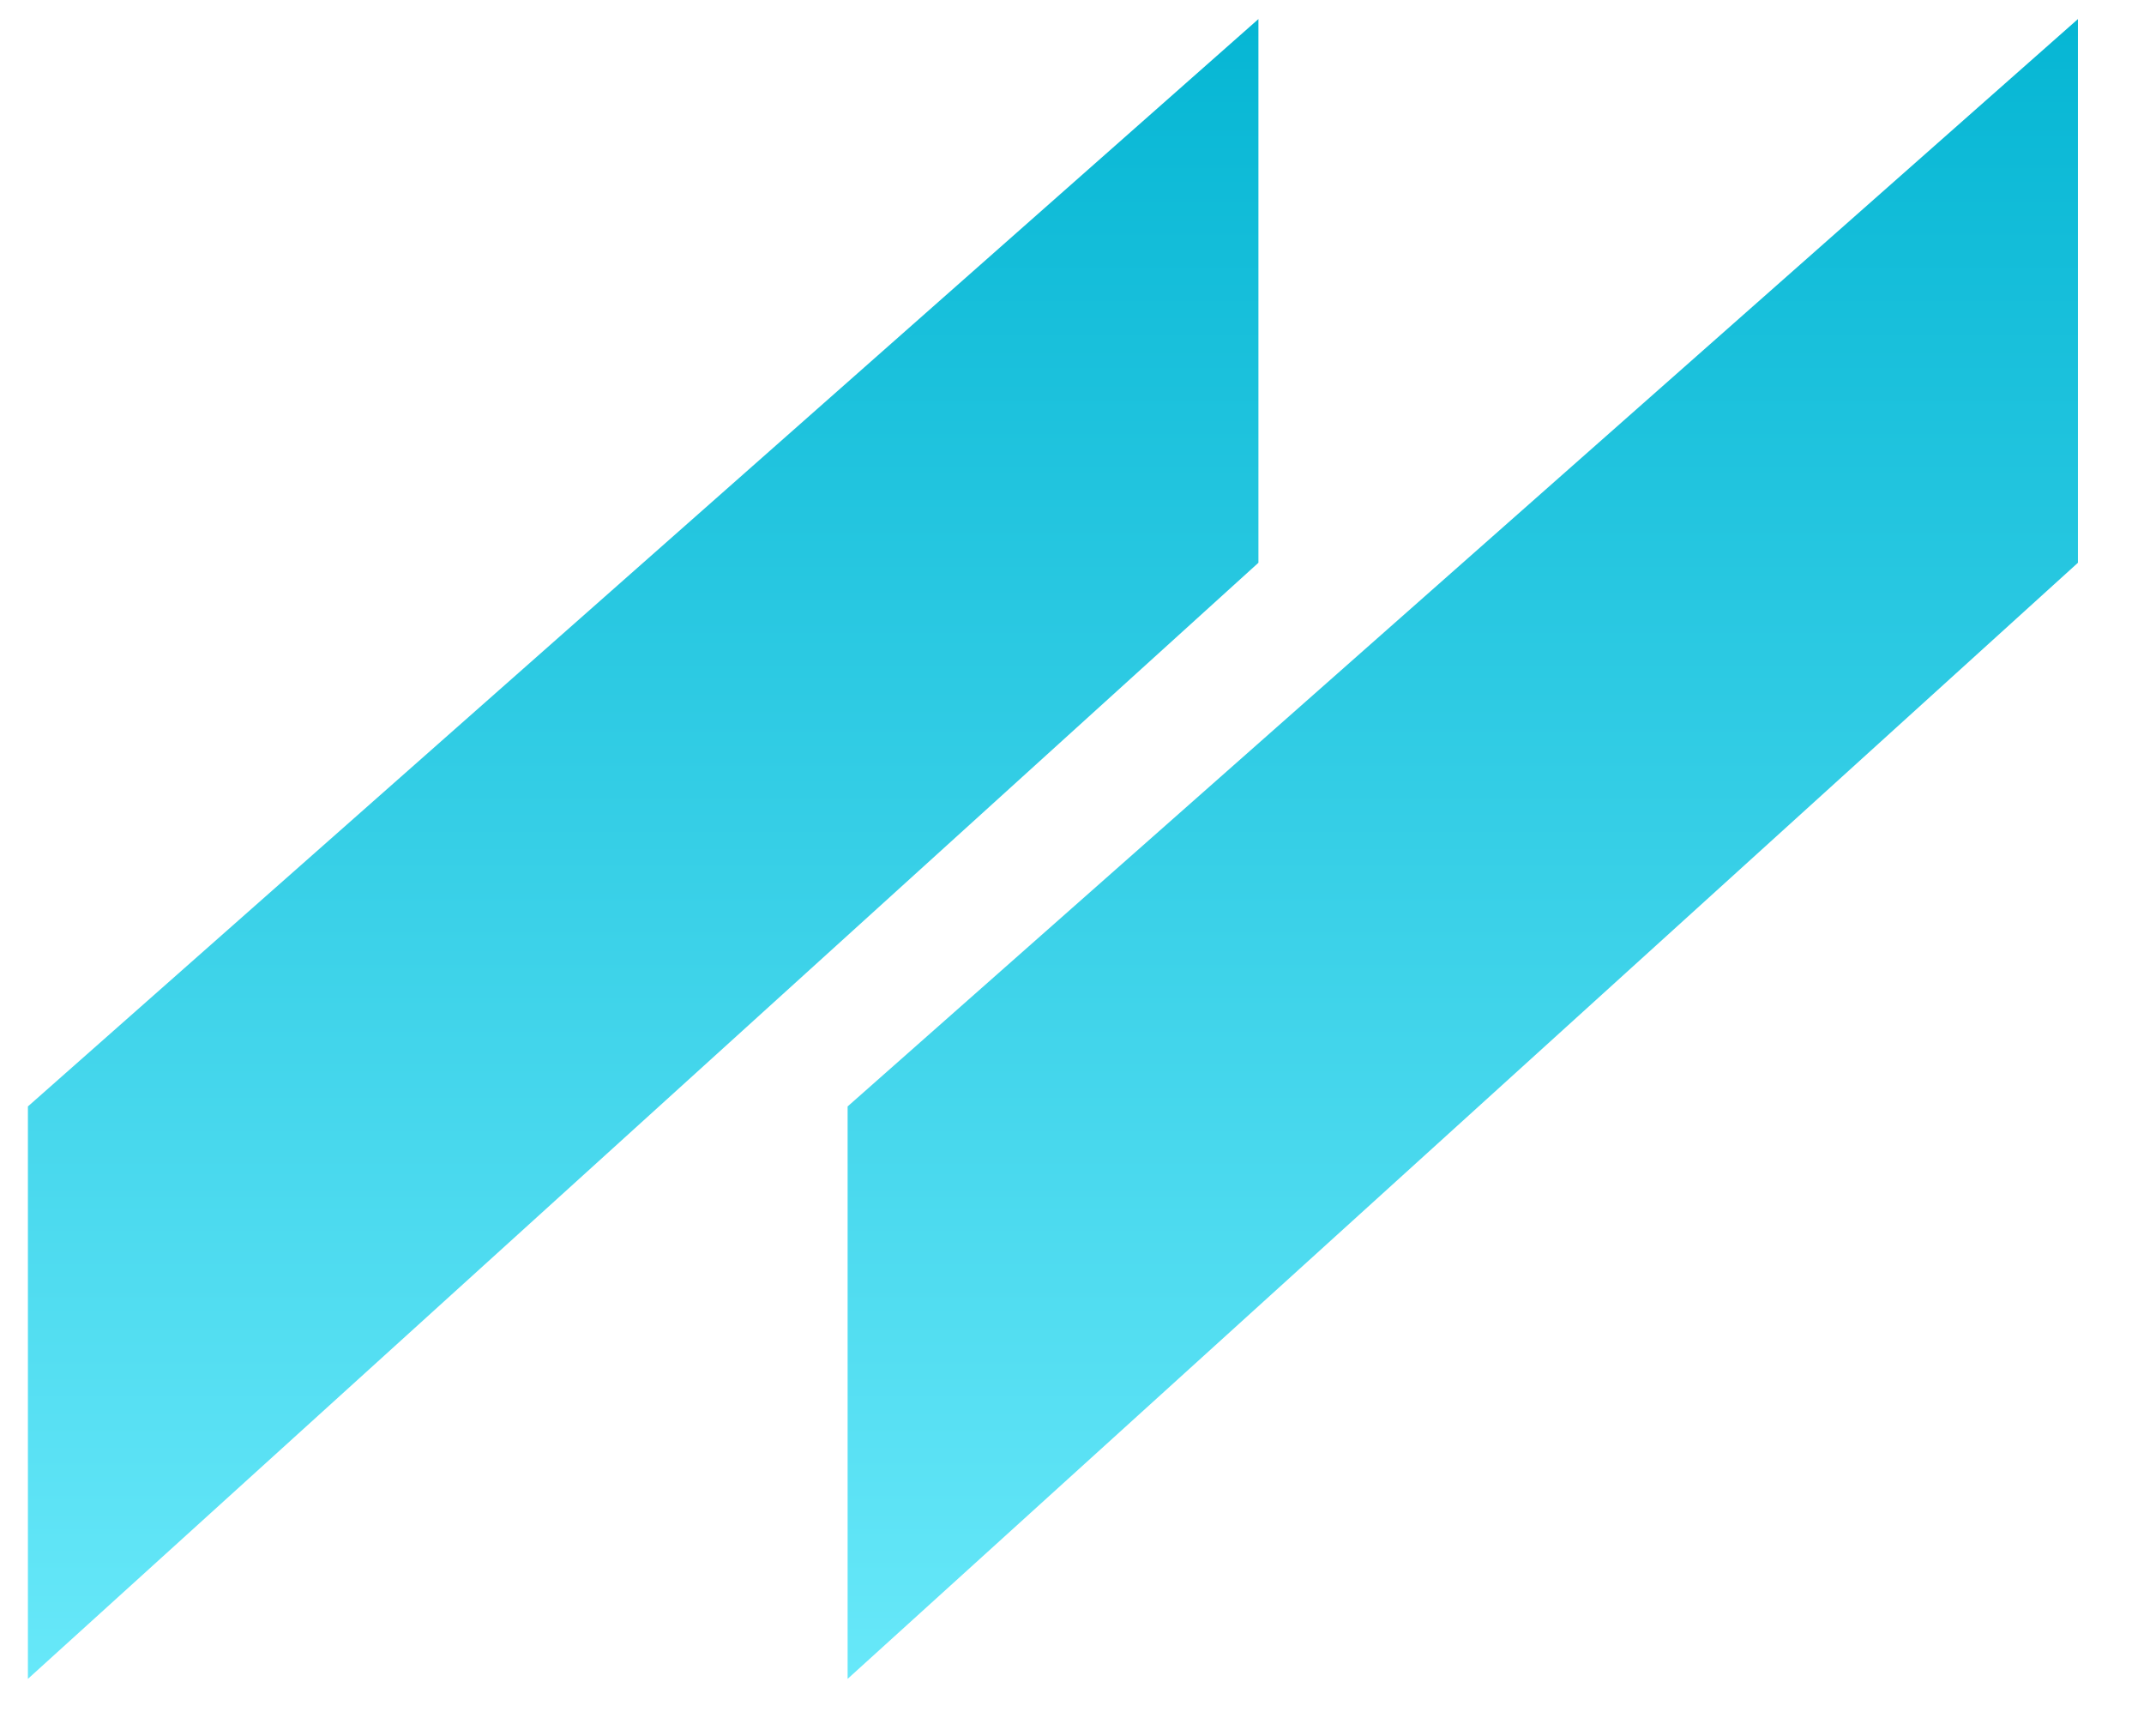
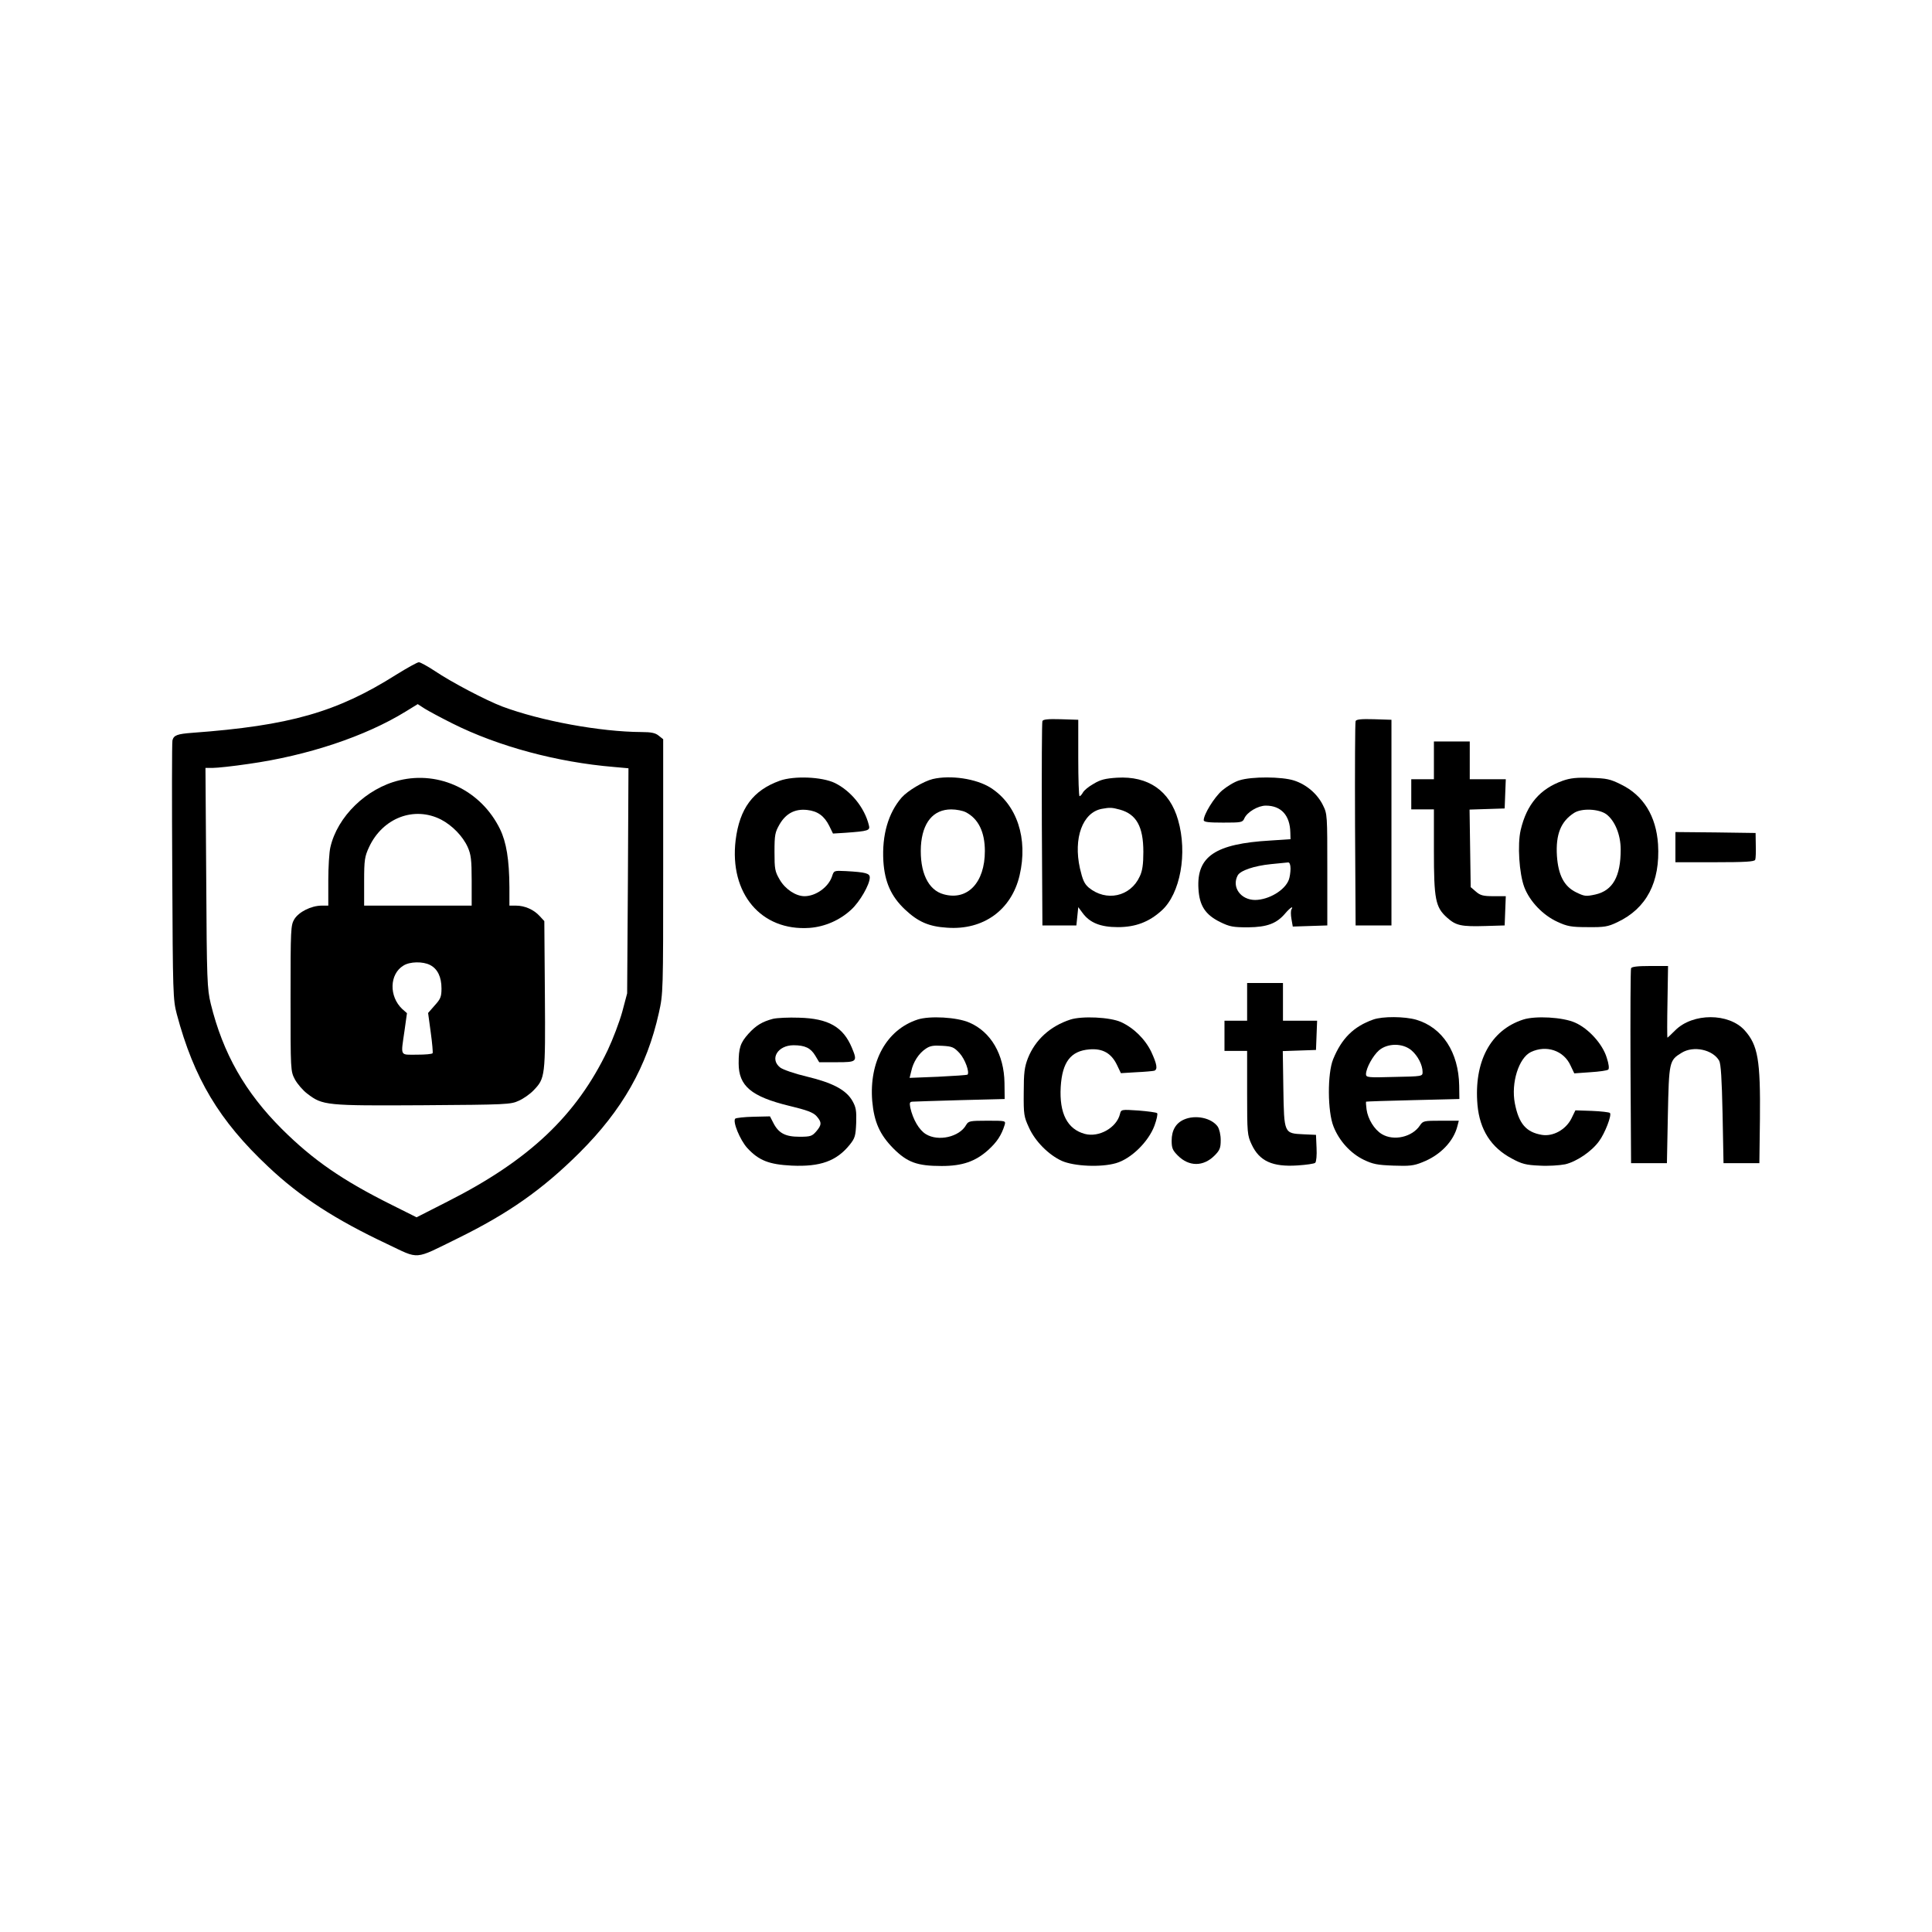
- <svg xmlns="http://www.w3.org/2000/svg" xmlns:xlink="http://www.w3.org/1999/xlink" version="1.1" preserveAspectRatio="xMidYMid meet" viewBox="344.564 330.278 111.737 91.218" width="53.87" height="43.61">
-   <defs>
-     <path d="M453.3 331.28L453.3 359.85L388.64 418.5L388.64 388.42L453.3 331.28Z" id="aFZf6T5ED" />
-     <linearGradient id="gradientb2ThqnP5Op" gradientUnits="userSpaceOnUse" x1="420.97" y1="331.28" x2="420.97" y2="418.5">
-       <stop style="stop-color: #06b6d4;stop-opacity: 1" offset="0%" />
-       <stop style="stop-color: #67e8f9;stop-opacity: 1" offset="100%" />
-     </linearGradient>
-     <path d="M410.23 331.28L410.23 359.85L345.56 418.5L345.56 388.42L410.23 331.28Z" id="a9fehgwfM" />
-     <linearGradient id="gradientk1wNV9Ostb" gradientUnits="userSpaceOnUse" x1="377.89" y1="331.28" x2="377.89" y2="418.5">
-       <stop style="stop-color: #06b6d4;stop-opacity: 1" offset="0%" />
-       <stop style="stop-color: #67e8f9;stop-opacity: 1" offset="100%" />
-     </linearGradient>
-   </defs>
-   <g>
-     <g>
-       <use xlink:href="#aFZf6T5ED" opacity="1" fill="url(#gradientb2ThqnP5Op)" />
-     </g>
-     <g>
-       <use xlink:href="#a9fehgwfM" opacity="1" fill="url(#gradientk1wNV9Ostb)" />
-     </g>
+ <svg xmlns="http://www.w3.org/2000/svg" version="1.0" width="1024pt" height="1024pt" viewBox="0 0 1024 1024" preserveAspectRatio="xMidYMid meet">
+   <g transform="translate(0,1024) scale(0.1,-0.1)" fill="#000000" stroke="none">
+     <path d="M2100 6664 c-315 -199 -564 -270 -1080 -308 -81 -6 -99 -13 -106 -40 -3 -12 -3 -325 -1 -696 3 -651 4 -678 24 -755 91 -341 225 -565 485 -809 168 -159 355 -280 631 -410 173 -82 138 -85 372 30 269 132 450 259 646 454 228 227 358 457 421 741 23 103 23 111 23 777 l0 674 -24 19 c-17 14 -39 19 -90 19 -220 1 -534 59 -738 135 -87 33 -270 129 -359 189 -38 25 -76 46 -84 46 -8 0 -62 -30 -120 -66z m297 -258 c243 -122 556 -206 856 -231 l78 -7 -3 -596 -4 -597 -26 -98 c-15 -54 -50 -146 -77 -203 -166 -347 -417 -584 -850 -803 l-163 -83 -132 66 c-261 130 -416 237 -582 402 -195 195 -312 400 -377 664 -19 80 -21 119 -24 668 l-4 582 40 0 c23 0 107 9 188 21 313 44 619 146 832 277 l65 40 37 -24 c21 -13 86 -48 146 -78z" />
+     <path d="M2116 6104 c-174 -42 -328 -192 -365 -355 -6 -24 -11 -104 -11 -176 l0 -133 -37 0 c-54 -1 -119 -33 -143 -72 -19 -32 -20 -50 -20 -419 0 -385 0 -386 23 -430 13 -24 43 -59 66 -76 81 -62 98 -64 612 -61 447 3 466 4 509 24 25 11 60 36 77 54 63 65 64 73 61 507 l-3 391 -25 27 c-31 34 -79 55 -125 55 l-35 0 0 98 c-1 146 -16 238 -50 308 -100 204 -320 310 -534 258z m222 -208 c59 -31 115 -88 141 -146 17 -38 21 -66 21 -177 l0 -133 -285 0 -285 0 0 128 c0 115 3 132 26 182 72 155 239 219 382 146z m-58 -771 c39 -20 60 -63 60 -124 0 -44 -5 -56 -36 -90 l-35 -40 14 -103 c8 -57 12 -106 10 -110 -2 -5 -40 -8 -84 -8 -91 0 -85 -12 -65 127 l13 93 -25 22 c-71 67 -68 185 6 230 34 22 104 23 142 3z" />
+     <path d="M5525 6418 c-3 -7 -4 -254 -3 -548 l3 -535 90 0 90 0 5 48 5 49 23 -31 c38 -52 95 -75 187 -75 93 0 165 27 232 88 99 89 138 304 87 480 -44 155 -158 234 -324 224 -61 -4 -87 -10 -123 -32 -26 -14 -51 -35 -57 -46 -6 -11 -14 -20 -18 -20 -4 0 -7 91 -7 203 l0 202 -93 3 c-68 2 -94 -1 -97 -10z m410 -469 c88 -24 125 -90 125 -224 0 -66 -5 -101 -19 -130 -49 -108 -178 -136 -271 -59 -23 20 -32 41 -46 101 -36 161 14 297 116 316 43 8 54 7 95 -4z" />
+     <path d="M7185 6418 c-3 -7 -4 -254 -3 -548 l3 -535 95 0 95 0 0 545 0 545 -93 3 c-68 2 -94 -1 -97 -10z" />
+     <path d="M7600 6210 l0 -100 -60 0 -60 0 0 -80 0 -80 60 0 60 0 0 -218 c0 -258 8 -300 69 -355 48 -43 75 -49 206 -45 l100 3 3 78 3 77 -65 0 c-54 0 -70 4 -93 24 l-28 24 -3 206 -3 205 93 3 93 3 3 78 3 77 -96 0 -95 0 0 100 0 100 -95 0 -95 0 0 -100z" />
+     <path d="M4133 6102 c-142 -51 -213 -147 -234 -315 -34 -282 135 -483 392 -465 81 6 161 41 221 97 45 41 98 133 98 170 0 22 -20 28 -127 34 -63 3 -63 3 -73 -28 -19 -57 -86 -105 -146 -105 -46 0 -102 37 -131 87 -26 44 -28 57 -28 148 0 91 3 104 27 146 34 58 82 83 146 76 56 -6 91 -32 117 -84 l20 -41 65 4 c124 9 133 12 125 41 -23 93 -95 181 -180 223 -69 33 -216 39 -292 12z" />
+     <path d="M4944 6111 c-49 -12 -133 -62 -165 -98 -71 -82 -105 -199 -97 -337 7 -111 41 -187 114 -256 70 -66 127 -91 224 -97 192 -14 341 94 384 277 46 196 -14 376 -154 465 -76 48 -212 68 -306 46z m175 -176 c66 -34 101 -104 101 -206 0 -167 -92 -264 -218 -229 -83 22 -128 118 -121 256 8 124 65 194 161 194 27 0 62 -7 77 -15z" />
+     <path d="M6569 6104 c-25 -7 -66 -32 -92 -54 -42 -37 -97 -126 -97 -157 0 -10 25 -13 103 -13 96 0 103 1 112 22 15 34 73 68 114 68 81 0 128 -51 130 -142 l1 -36 -107 -7 c-292 -17 -391 -84 -381 -255 5 -90 36 -138 115 -177 51 -25 69 -28 148 -28 101 1 152 20 198 75 24 28 45 42 32 20 -4 -6 -4 -29 0 -51 l7 -40 91 3 92 3 0 295 c0 289 0 296 -23 342 -30 61 -88 110 -153 131 -64 21 -225 22 -290 1z m271 -468 c0 -19 -4 -46 -9 -59 -21 -56 -106 -106 -178 -107 -77 0 -126 68 -93 130 14 26 87 51 177 60 43 4 84 8 91 9 7 0 12 -12 12 -33z" />
+     <path d="M8283 6102 c-121 -43 -191 -125 -223 -261 -18 -77 -8 -231 19 -303 29 -76 99 -149 176 -184 52 -24 73 -28 160 -28 88 -1 107 2 157 26 155 73 228 212 216 413 -10 149 -77 259 -196 317 -58 29 -77 33 -161 35 -74 3 -108 -1 -148 -15z m230 -177 c46 -34 77 -109 77 -188 0 -143 -42 -217 -134 -238 -51 -11 -58 -10 -103 12 -63 31 -94 91 -101 193 -7 114 21 183 92 228 40 25 129 21 169 -7z" />
+     <path d="M8880 5750 l0 -80 209 0 c162 0 210 3 214 13 3 7 4 42 3 77 l-1 65 -212 3 -213 2 0 -80z" />
+     <path d="M8645 5108 c-3 -7 -4 -242 -3 -523 l3 -510 95 0 95 0 5 255 c6 283 7 290 73 330 63 39 165 17 199 -42 9 -17 14 -94 18 -283 l5 -260 95 0 95 0 3 235 c3 310 -10 390 -81 469 -84 93 -275 93 -368 0 -21 -21 -40 -39 -41 -39 -2 0 -2 85 0 190 l3 190 -96 0 c-67 0 -97 -4 -100 -12z" />
+     <path d="M6610 4930 l0 -100 -60 0 -60 0 0 -80 0 -80 60 0 60 0 0 -222 c0 -214 1 -225 24 -274 41 -88 110 -120 244 -111 46 3 88 9 93 14 6 6 9 41 7 79 l-3 69 -66 3 c-104 5 -103 3 -107 243 l-3 198 88 3 88 3 3 78 3 77 -91 0 -90 0 0 100 0 100 -95 0 -95 0 0 -100z" />
+     <path d="M4097 4840 c-57 -15 -90 -35 -130 -79 -43 -48 -52 -75 -52 -157 0 -120 67 -176 267 -225 96 -23 128 -35 146 -55 28 -32 28 -46 -2 -81 -22 -25 -30 -28 -89 -28 -75 0 -111 19 -139 75 l-17 33 -88 -2 c-48 -1 -91 -6 -96 -10 -15 -15 25 -113 64 -156 61 -66 115 -87 235 -93 152 -7 238 24 308 111 28 35 31 47 34 115 2 66 -1 83 -20 117 -34 59 -105 96 -242 129 -64 15 -127 37 -141 48 -57 45 -13 118 71 118 61 0 91 -15 115 -55 l21 -35 94 0 c106 0 110 3 79 77 -46 110 -124 155 -280 159 -55 2 -117 -1 -138 -6z" />
+     <path d="M4863 4836 c-164 -54 -257 -222 -240 -432 10 -111 40 -178 112 -251 74 -74 126 -93 256 -93 110 0 179 24 247 85 46 42 70 78 87 133 6 22 5 22 -93 22 -92 0 -99 -2 -111 -22 -35 -64 -148 -90 -214 -49 -36 22 -68 78 -82 139 -5 27 -4 32 12 33 10 1 124 4 253 8 l235 6 -1 85 c-2 151 -72 271 -186 320 -66 29 -211 37 -275 16z m223 -178 c29 -32 54 -101 42 -114 -3 -2 -73 -7 -156 -11 l-151 -6 9 36 c10 48 40 94 76 118 23 16 41 19 88 16 53 -3 62 -7 92 -39z" />
+     <path d="M5673 4836 c-107 -35 -186 -107 -225 -205 -18 -47 -22 -77 -22 -181 -1 -117 1 -129 28 -187 33 -73 104 -144 174 -176 66 -29 208 -35 287 -12 80 23 172 113 204 199 12 33 18 62 14 66 -4 4 -49 10 -99 14 -91 6 -92 6 -98 -19 -18 -72 -111 -125 -186 -105 -93 25 -136 109 -128 249 8 132 53 191 152 199 70 6 116 -20 146 -82 l21 -44 82 5 c45 2 88 6 95 8 19 7 14 35 -16 100 -33 68 -93 127 -161 158 -58 26 -206 33 -268 13z" />
+     <path d="M7278 4836 c-104 -37 -167 -100 -212 -210 -31 -76 -30 -278 2 -357 30 -76 90 -142 160 -176 48 -23 72 -28 157 -31 84 -3 108 -1 154 18 95 37 166 111 186 193 l7 27 -95 0 c-90 0 -95 -1 -111 -25 -41 -62 -139 -84 -202 -46 -40 24 -74 80 -81 131 -3 22 -4 41 -2 41 2 1 114 5 249 8 l245 6 -1 71 c-3 177 -89 308 -227 349 -62 18 -179 19 -229 1z m203 -163 c34 -29 59 -78 59 -115 0 -23 -2 -23 -150 -26 -140 -4 -150 -3 -150 15 1 33 37 98 69 126 46 39 126 39 172 0z" />
+     <path d="M8073 4836 c-173 -56 -262 -223 -242 -453 12 -131 72 -225 181 -283 53 -29 76 -35 147 -38 46 -3 107 1 137 7 60 14 140 68 179 122 31 41 69 139 58 150 -4 4 -47 9 -95 11 l-88 3 -22 -45 c-30 -58 -97 -95 -156 -85 -83 14 -122 59 -143 167 -21 109 21 241 85 272 82 39 174 8 210 -71 l20 -42 85 6 c48 3 90 9 95 14 6 5 3 30 -8 63 -22 73 -97 155 -168 186 -65 29 -210 37 -275 16z" />
+     <path d="M6275 4306 c-43 -19 -65 -57 -65 -112 0 -39 5 -51 33 -79 59 -59 135 -59 194 0 28 28 33 40 33 82 0 29 -7 58 -16 72 -33 46 -118 64 -179 37z" />
  </g>
</svg>
